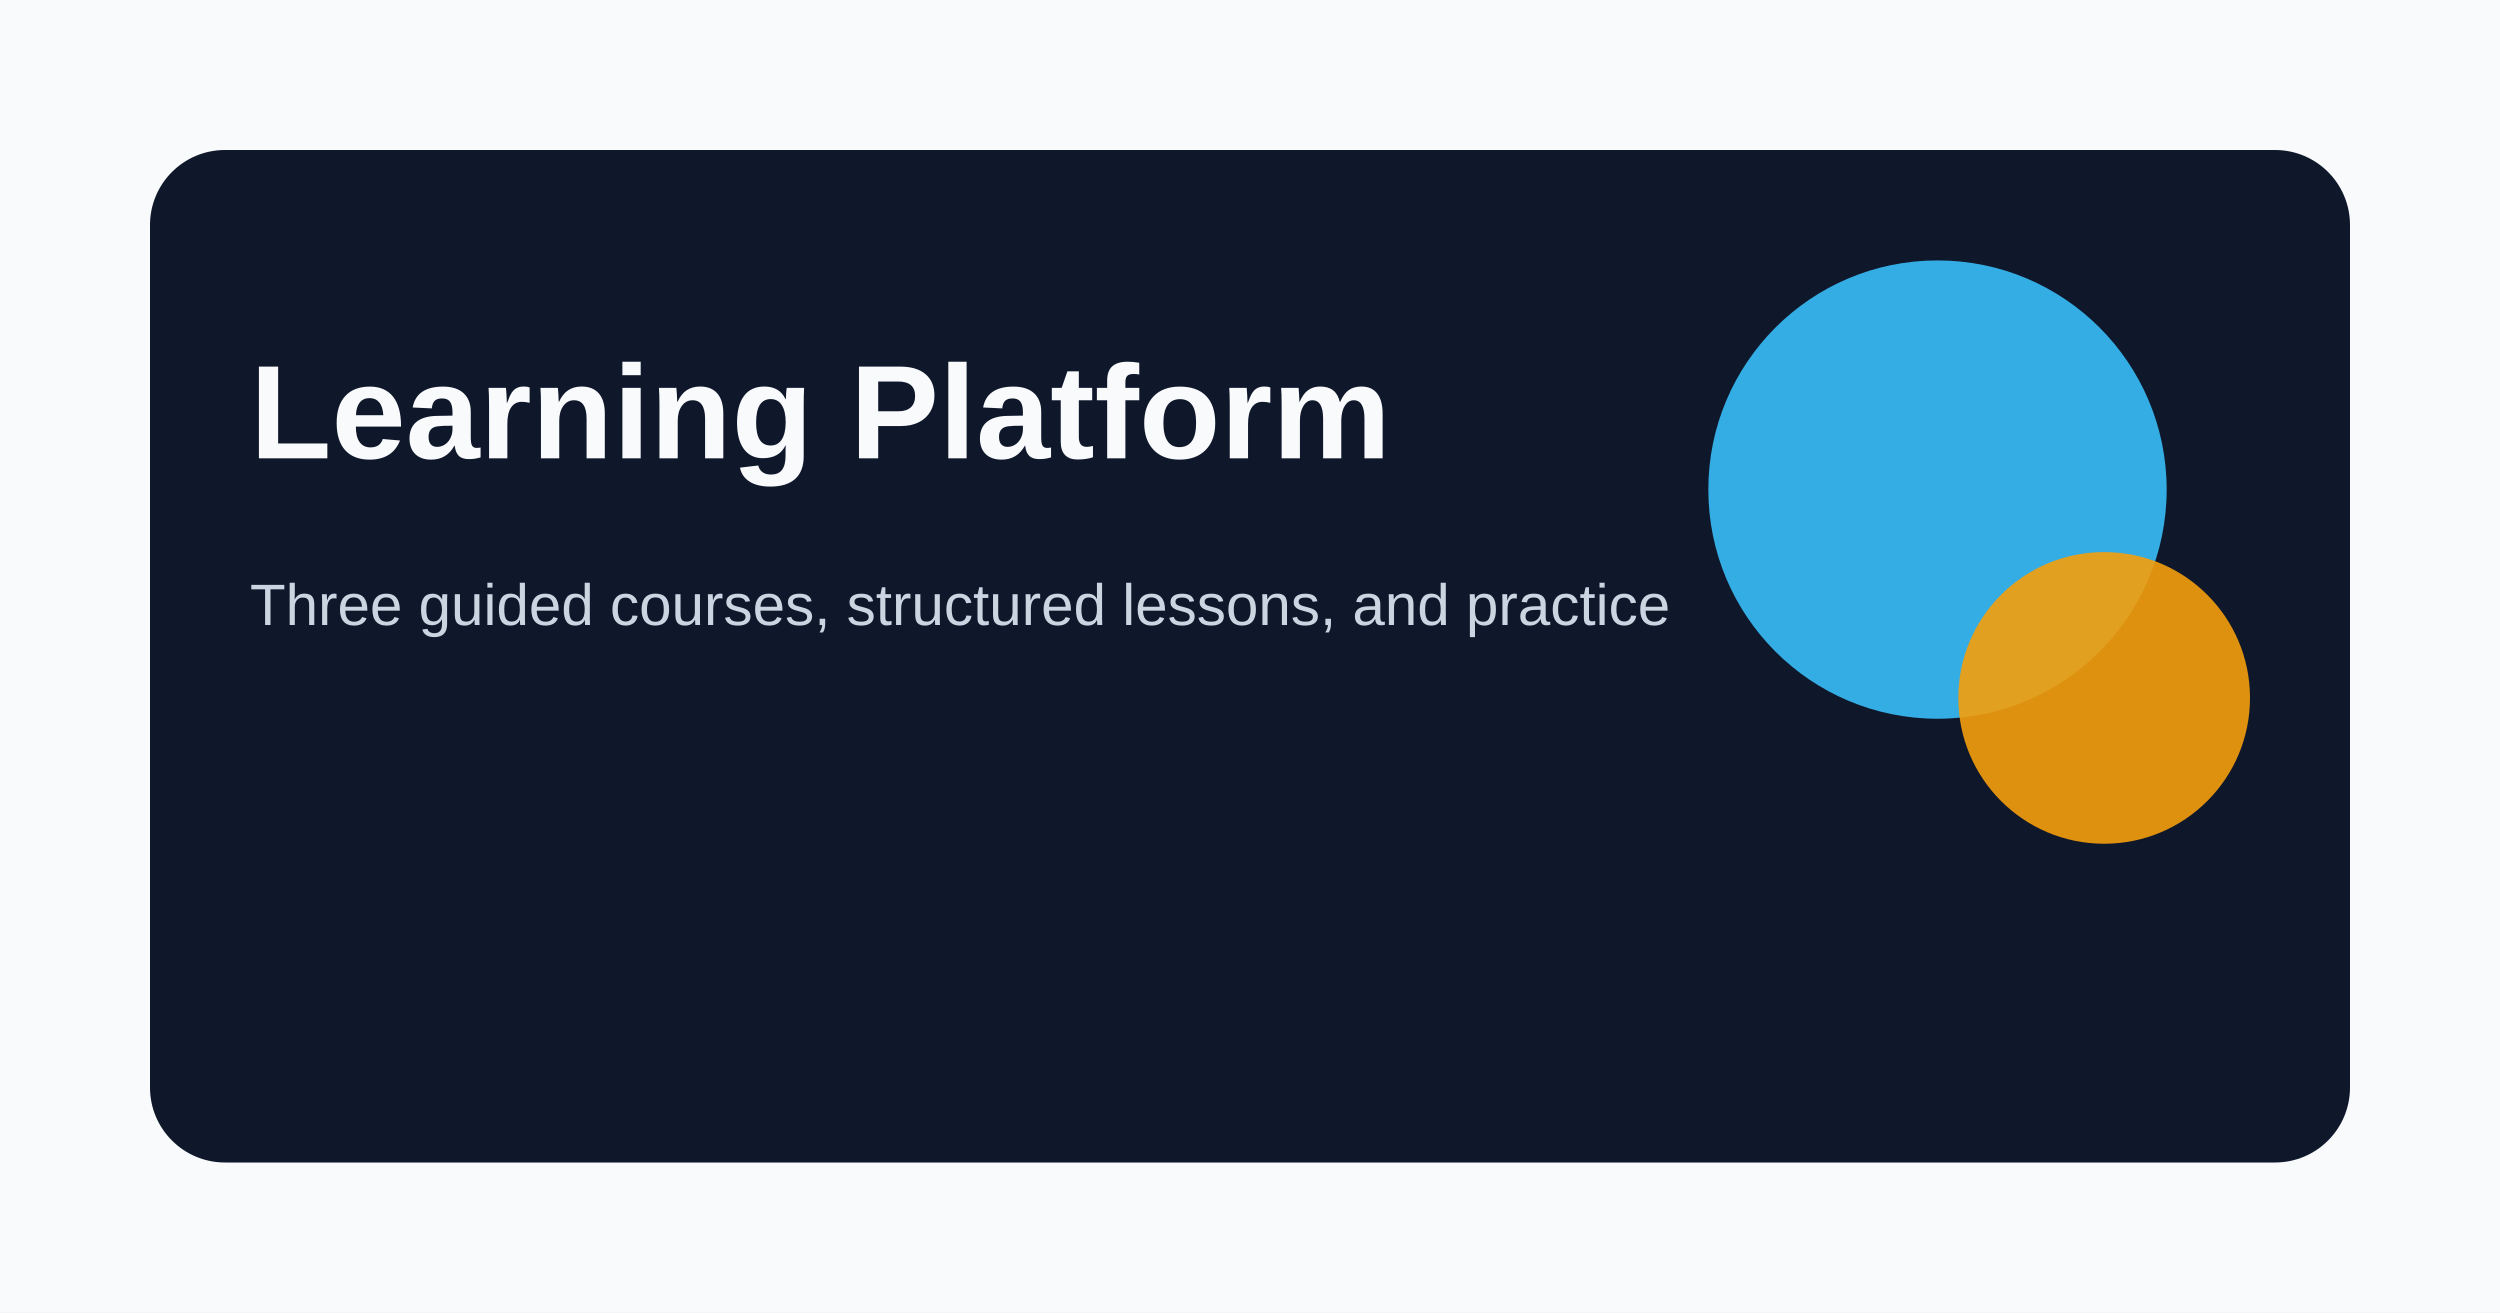
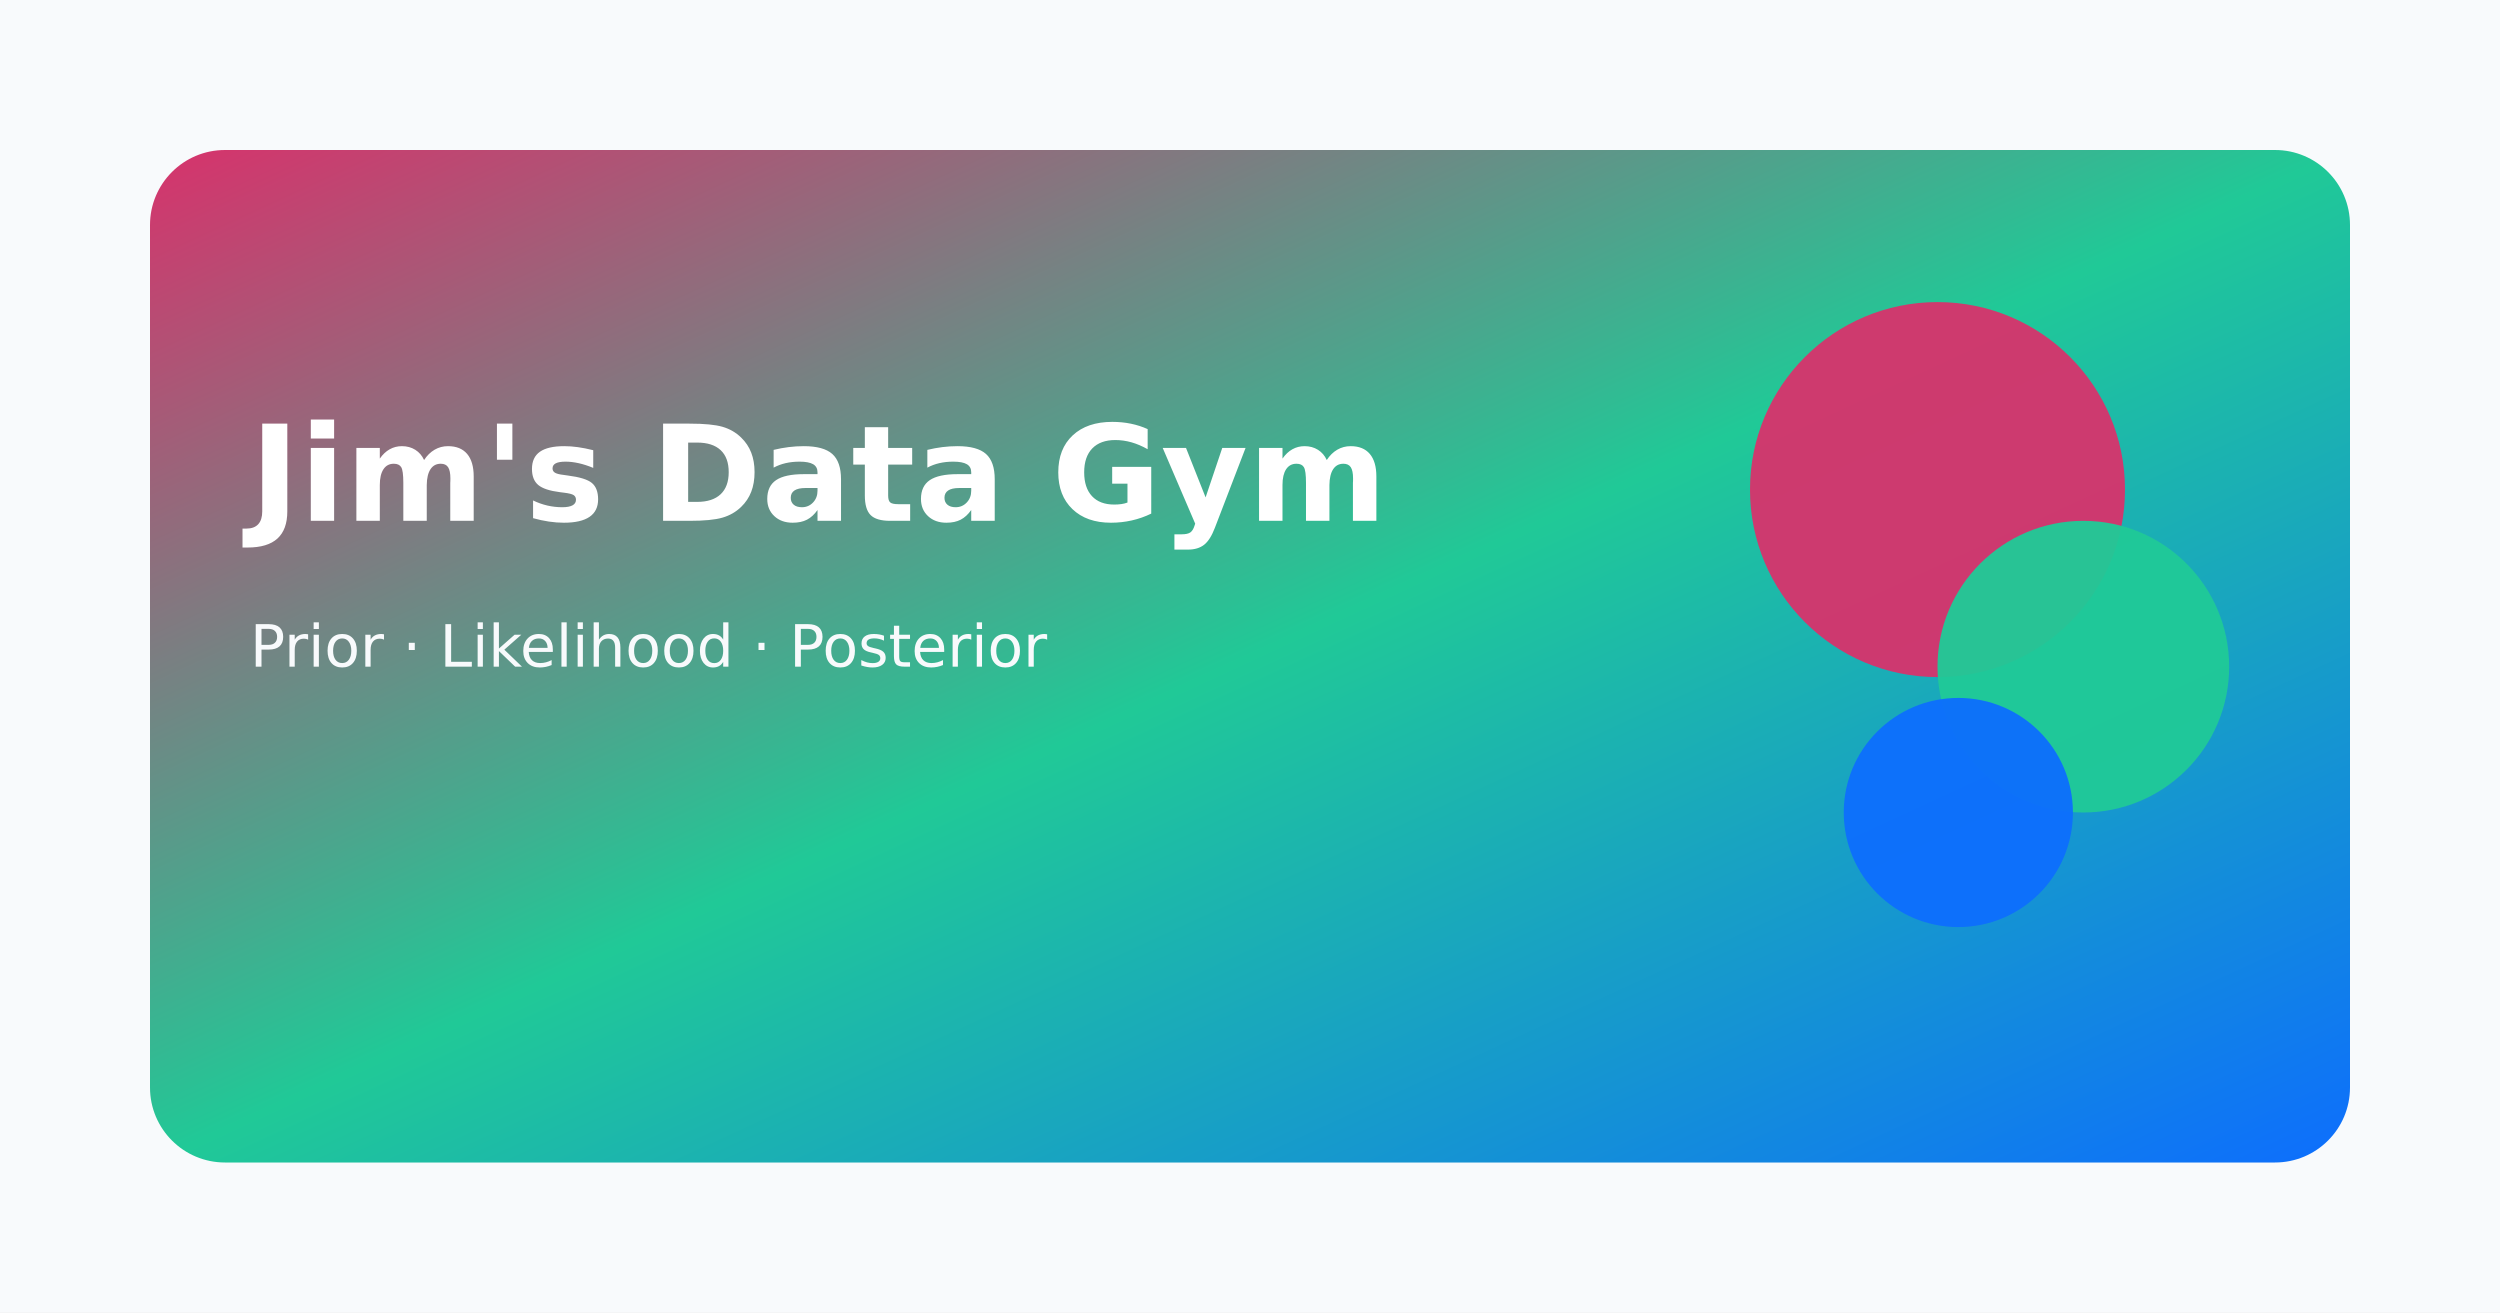
- <svg xmlns="http://www.w3.org/2000/svg" width="1200" height="630" viewBox="0 0 1200 630" role="img" aria-label="Learning platform preview">
+ <svg xmlns="http://www.w3.org/2000/svg" width="1200" height="630" viewBox="0 0 1200 630" role="img" aria-label="Jim's Data Gym">
+   <defs>
+     <linearGradient id="brand" x1="0%" y1="0%" x2="100%" y2="100%">
+       <stop offset="0%" stop-color="#D6336C" />
+       <stop offset="50%" stop-color="#20C997" />
+       <stop offset="100%" stop-color="#0D6EFD" />
+     </linearGradient>
+   </defs>
  <rect width="1200" height="630" fill="#f8fafc" />
-   <rect x="72" y="72" width="1056" height="486" rx="36" fill="#0f172a" />
-   <text x="120" y="220" fill="#f8fafc" font-family="Arial, sans-serif" font-size="64" font-weight="700">Learning Platform</text>
-   <text x="120" y="300" fill="#cbd5e1" font-family="Arial, sans-serif" font-size="28">Three guided courses, structured lessons, and practice</text>
-   <circle cx="930" cy="235" r="110" fill="#38bdf8" opacity="0.9" />
-   <circle cx="1010" cy="335" r="70" fill="#f59e0b" opacity="0.9" />
+   <rect x="72" y="72" width="1056" height="486" rx="36" fill="url(#brand)" />
+   <text x="120" y="250" fill="#ffffff" font-family="DejaVu Sans, Arial, sans-serif" font-size="64" font-weight="700">Jim's Data Gym</text>
+   <text x="120" y="320" fill="#f8fafc" font-family="DejaVu Sans, Arial, sans-serif" font-size="28">Prior · Likelihood · Posterior</text>
+   <circle cx="930" cy="235" r="90" fill="#D6336C" opacity="0.95" />
+   <circle cx="1000" cy="320" r="70" fill="#20C997" opacity="0.95" />
+   <circle cx="940" cy="390" r="55" fill="#0D6EFD" opacity="0.95" />
</svg>
